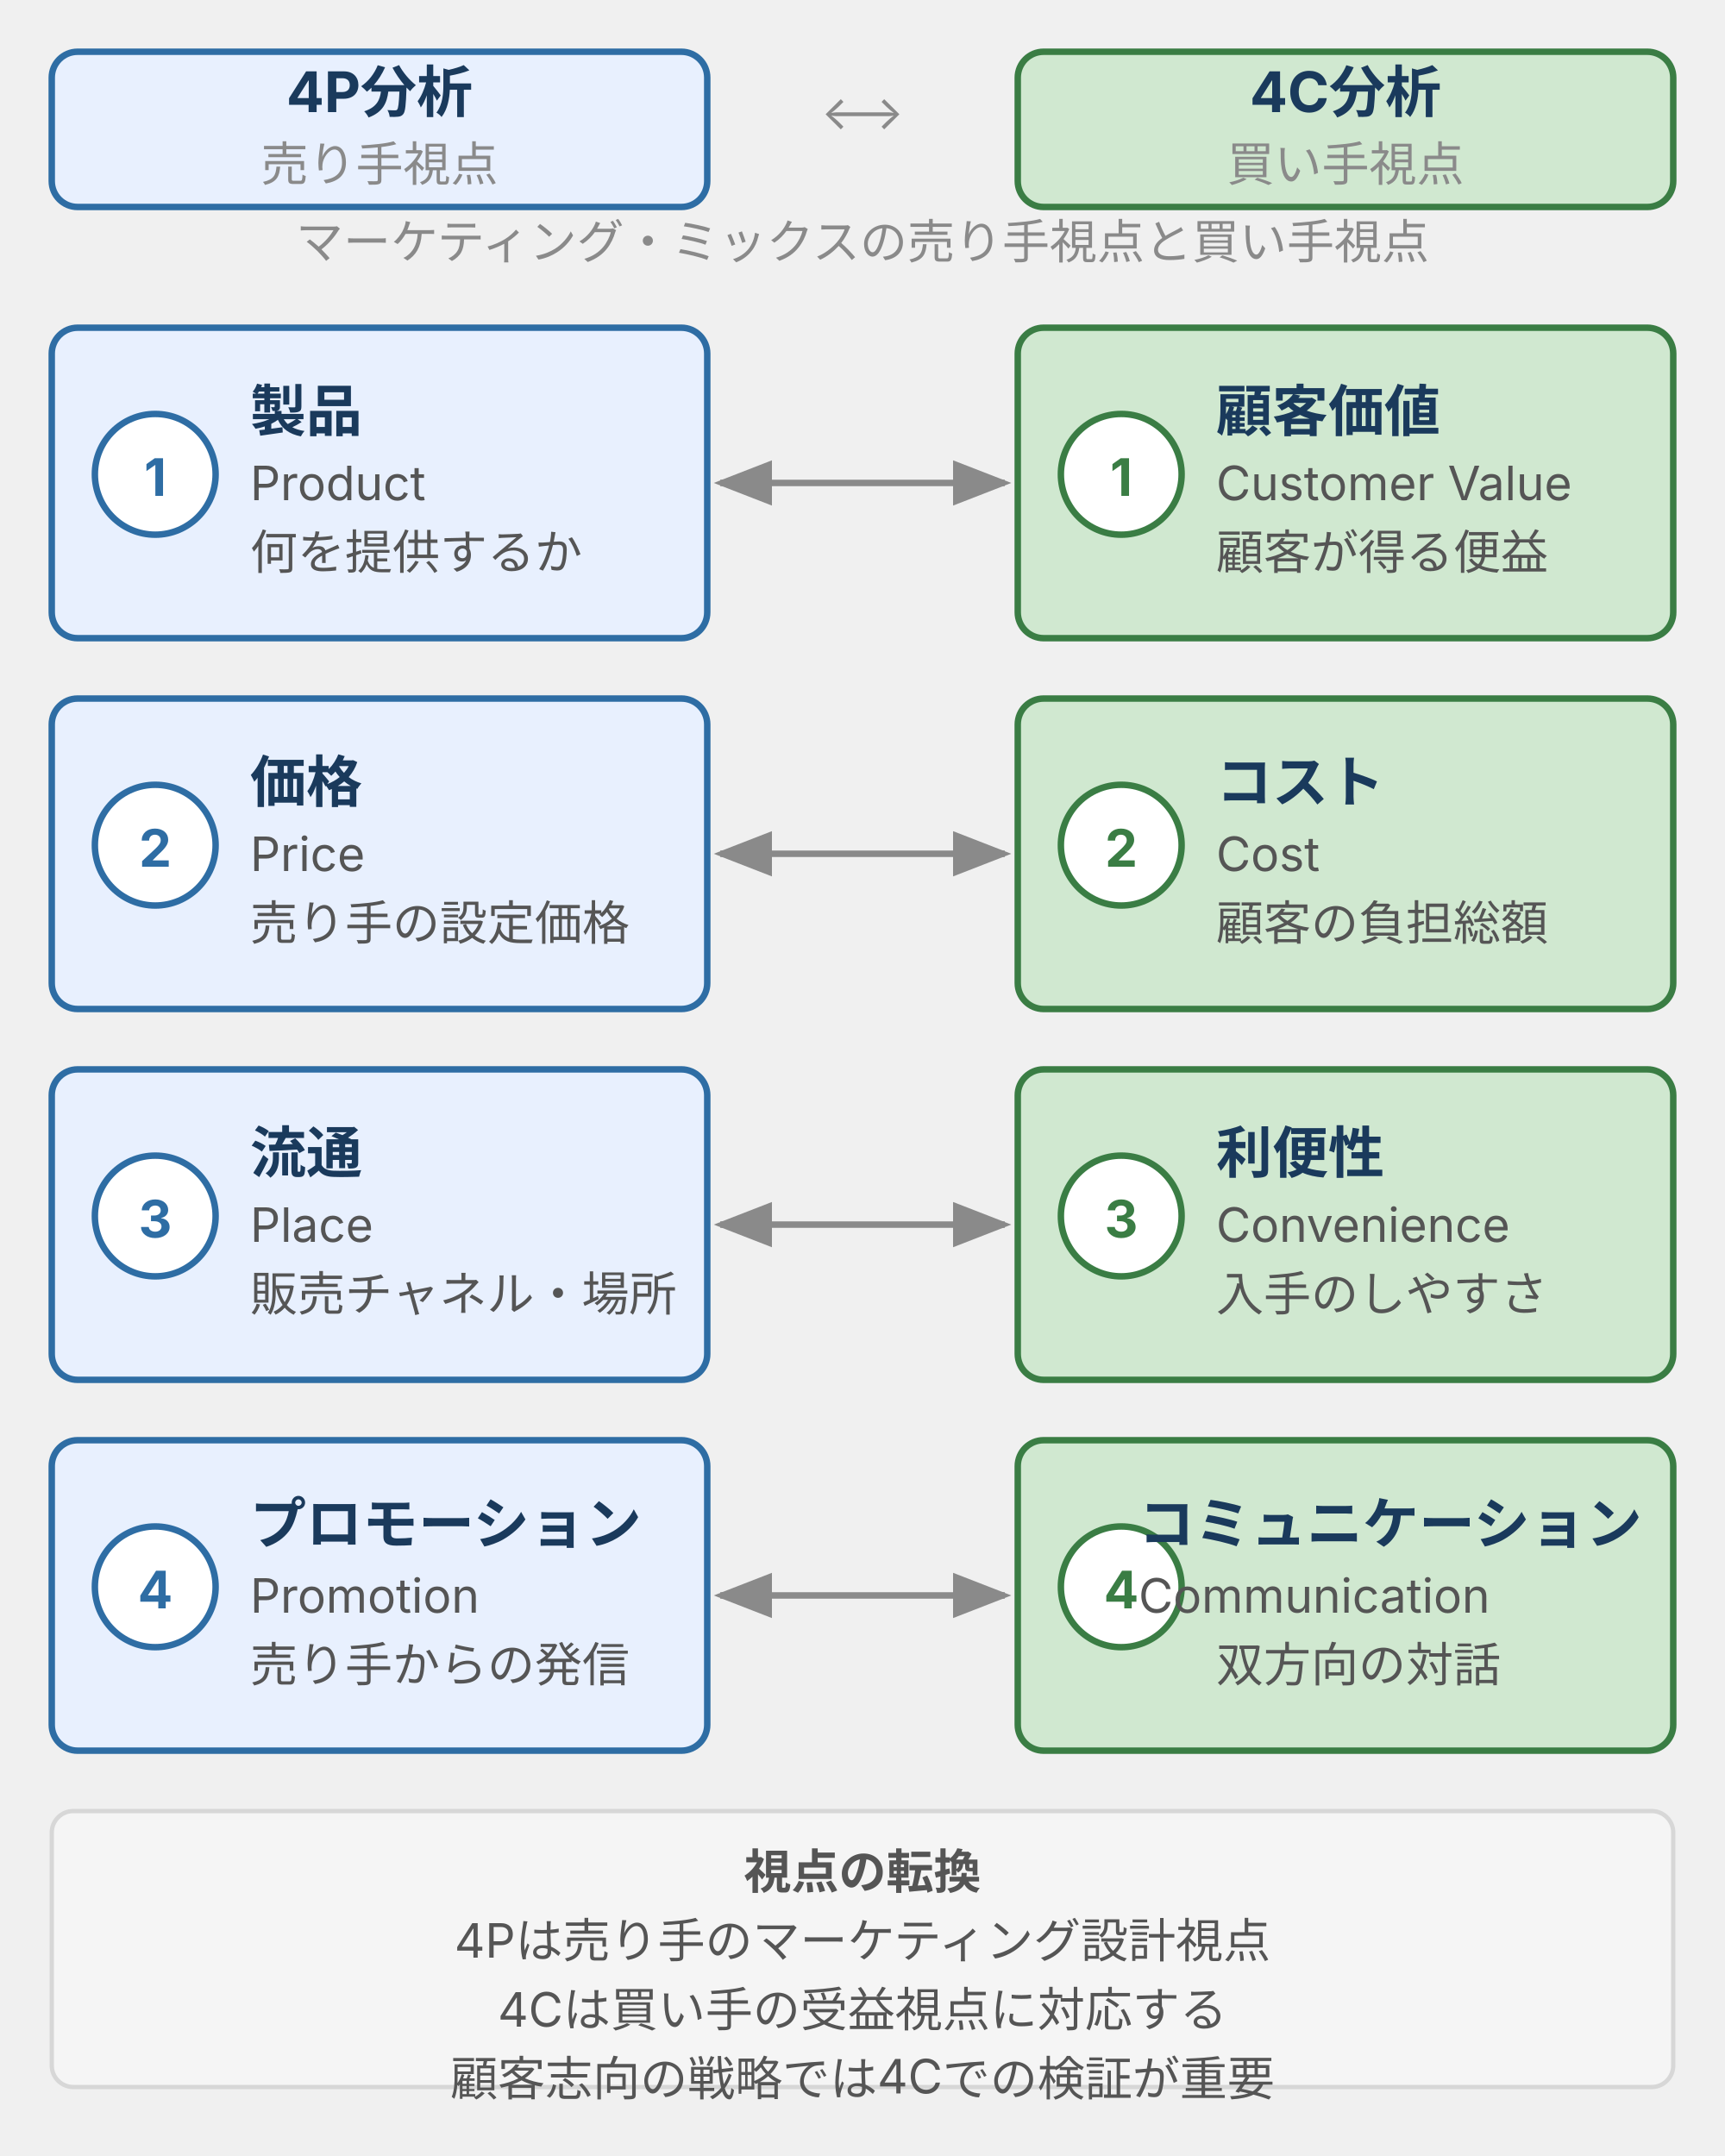
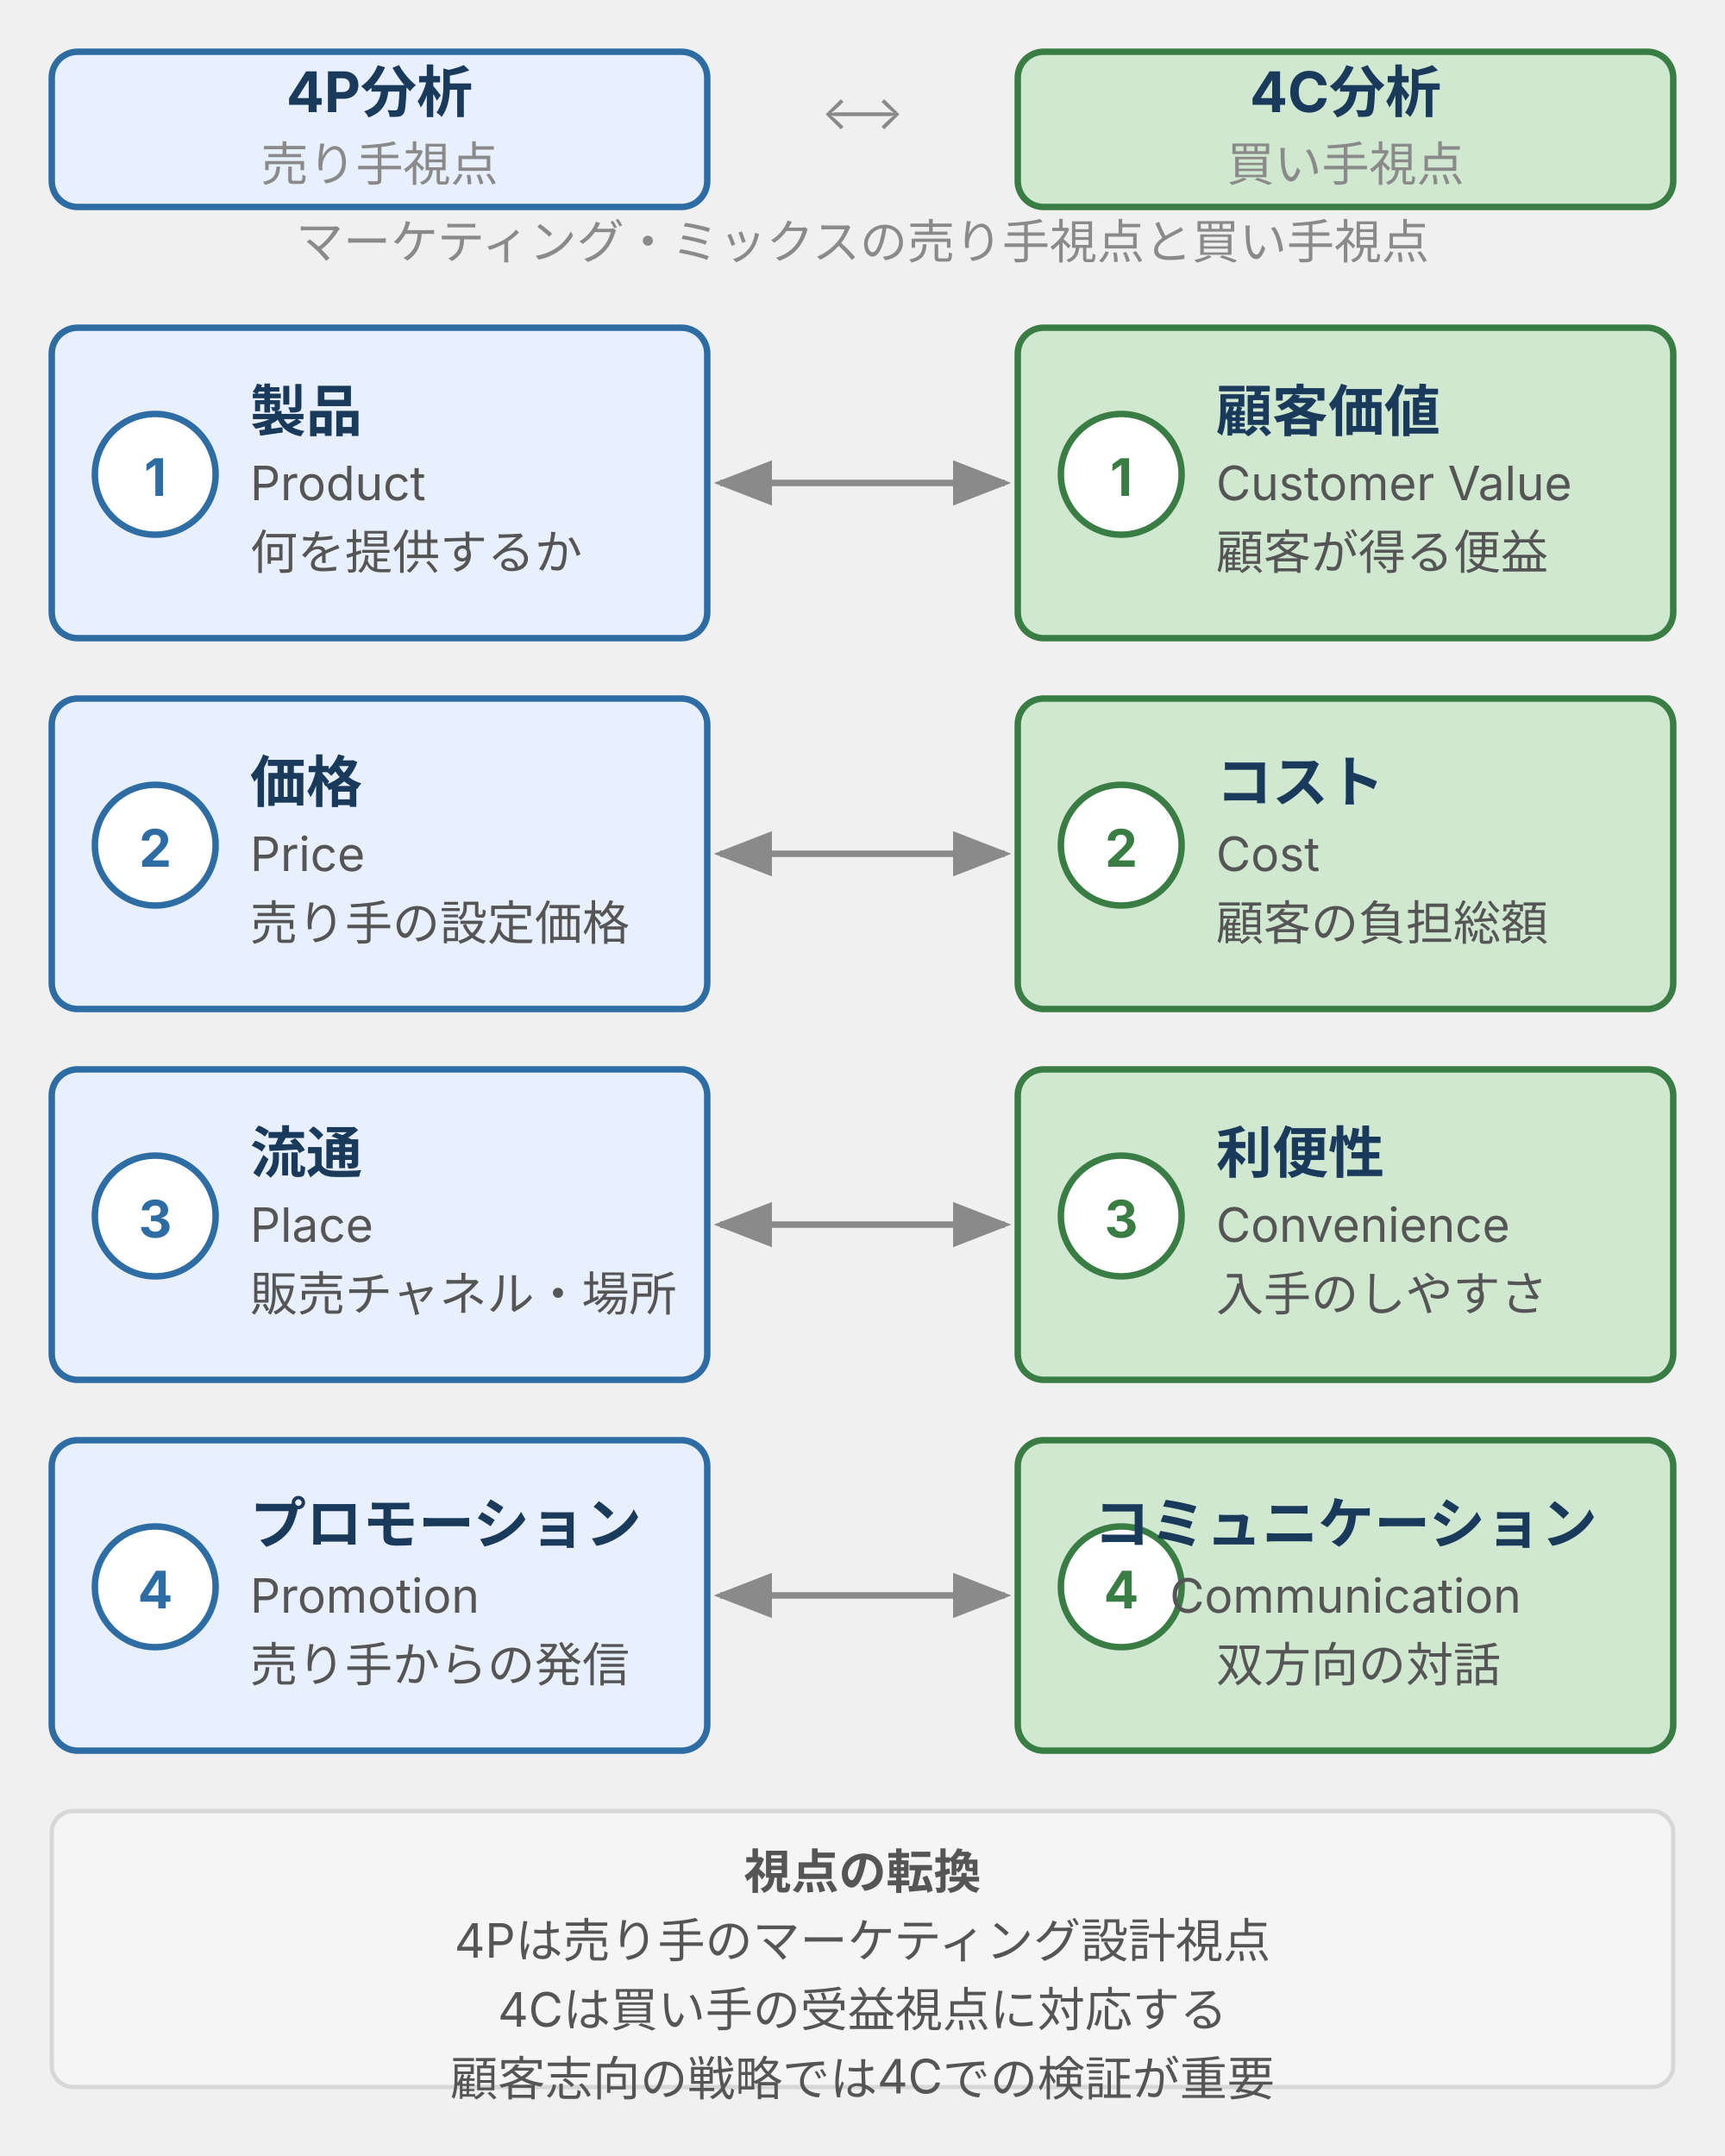
<svg xmlns="http://www.w3.org/2000/svg" viewBox="0 0 400 500" style="max-width:400px;width:100%" width="400" height="500" role="img" aria-label="4P分析（売り手視点）と4C分析（買い手視点）の4要素対応関係を2カラムで並べた図">
  <defs>
    <style>
      text { font-family: Inter, "Noto Sans JP", "Hiragino Kaku Gothic ProN", sans-serif; }
      .t-col    { font-size: 13px; font-weight: bold; fill: #1a3a5c; }
      .t-sub    { font-size: 11px; fill: #8a8a8a; }
      .t-main   { font-size: 13px; font-weight: bold; fill: #1a3a5c; }
      .t-en     { font-size: 11px; fill: #555; }
      .t-note   { font-size: 11px; fill: #555; }
      .box-brand    { fill: #e8f0fe; stroke: #2e6da4; stroke-width: 1.5; }
      .badge-brand  { fill: #ffffff; stroke: #2e6da4; stroke-width: 1.5; }
      .box-positive    { fill: #d0e8d0; stroke: #3a7d44; stroke-width: 1.5; }
      .badge-positive  { fill: #ffffff; stroke: #3a7d44; stroke-width: 1.5; }
    </style>
    <marker id="arrow-r" markerWidth="9" markerHeight="7" refX="8" refY="3.5" orient="auto">
      <polygon points="0,0 9,3.5 0,7" fill="#8a8a8a" />
    </marker>
    <marker id="arrow-l" markerWidth="9" markerHeight="7" refX="1" refY="3.5" orient="auto">
      <polygon points="9,0 0,3.5 9,7" fill="#8a8a8a" />
    </marker>
  </defs>
  <rect class="box-brand" x="12" y="12" width="152" height="36" rx="6" />
  <text class="t-col" x="88" y="26" text-anchor="middle">4P分析</text>
  <text class="t-sub" x="88" y="42" text-anchor="middle">売り手視点</text>
  <text class="t-sub" x="200" y="30" text-anchor="middle">⟷</text>
  <rect class="box-positive" x="236" y="12" width="152" height="36" rx="6" />
  <text class="t-col" x="312" y="26" text-anchor="middle">4C分析</text>
  <text class="t-sub" x="312" y="42" text-anchor="middle">買い手視点</text>
  <text class="t-sub" x="200" y="60" text-anchor="middle">マーケティング・ミックスの売り手視点と買い手視点</text>
  <rect class="box-brand" x="12" y="76" width="152" height="72" rx="6" />
  <circle class="badge-brand" cx="36" cy="110" r="14" />
  <text style="font-size:12px;font-weight:bold;fill:#2e6da4" x="36" y="115" text-anchor="middle">1</text>
  <text class="t-main" x="58" y="100">製品</text>
  <text class="t-en" x="58" y="116">Product</text>
  <text class="t-note" x="58" y="132">何を提供するか</text>
  <line x1="167" y1="112" x2="233" y2="112" stroke="#8a8a8a" stroke-width="1.5" marker-start="url(#arrow-l)" marker-end="url(#arrow-r)" />
  <rect class="box-positive" x="236" y="76" width="152" height="72" rx="6" />
  <circle class="badge-positive" cx="260" cy="110" r="14" />
  <text style="font-size:12px;font-weight:bold;fill:#3a7d44" x="260" y="115" text-anchor="middle">1</text>
  <text class="t-main" x="282" y="100">顧客価値</text>
  <text class="t-en" x="282" y="116">Customer Value</text>
  <text class="t-note" x="282" y="132">顧客が得る便益</text>
  <rect class="box-brand" x="12" y="162" width="152" height="72" rx="6" />
  <circle class="badge-brand" cx="36" cy="196" r="14" />
  <text style="font-size:12px;font-weight:bold;fill:#2e6da4" x="36" y="201" text-anchor="middle">2</text>
  <text class="t-main" x="58" y="186">価格</text>
  <text class="t-en" x="58" y="202">Price</text>
  <text class="t-note" x="58" y="218">売り手の設定価格</text>
  <line x1="167" y1="198" x2="233" y2="198" stroke="#8a8a8a" stroke-width="1.5" marker-start="url(#arrow-l)" marker-end="url(#arrow-r)" />
  <rect class="box-positive" x="236" y="162" width="152" height="72" rx="6" />
  <circle class="badge-positive" cx="260" cy="196" r="14" />
  <text style="font-size:12px;font-weight:bold;fill:#3a7d44" x="260" y="201" text-anchor="middle">2</text>
  <text class="t-main" x="282" y="186">コスト</text>
  <text class="t-en" x="282" y="202">Cost</text>
  <text class="t-note" x="282" y="218">顧客の負担総額</text>
  <rect class="box-brand" x="12" y="248" width="152" height="72" rx="6" />
  <circle class="badge-brand" cx="36" cy="282" r="14" />
  <text style="font-size:12px;font-weight:bold;fill:#2e6da4" x="36" y="287" text-anchor="middle">3</text>
  <text class="t-main" x="58" y="272">流通</text>
  <text class="t-en" x="58" y="288">Place</text>
  <text class="t-note" x="58" y="304">販売チャネル・場所</text>
  <line x1="167" y1="284" x2="233" y2="284" stroke="#8a8a8a" stroke-width="1.5" marker-start="url(#arrow-l)" marker-end="url(#arrow-r)" />
  <rect class="box-positive" x="236" y="248" width="152" height="72" rx="6" />
  <circle class="badge-positive" cx="260" cy="282" r="14" />
  <text style="font-size:12px;font-weight:bold;fill:#3a7d44" x="260" y="287" text-anchor="middle">3</text>
  <text class="t-main" x="282" y="272">利便性</text>
  <text class="t-en" x="282" y="288">Convenience</text>
  <text class="t-note" x="282" y="304">入手のしやすさ</text>
  <rect class="box-brand" x="12" y="334" width="152" height="72" rx="6" />
  <circle class="badge-brand" cx="36" cy="368" r="14" />
  <text style="font-size:12px;font-weight:bold;fill:#2e6da4" x="36" y="373" text-anchor="middle">4</text>
  <text class="t-main" x="58" y="358">プロモーション</text>
  <text class="t-en" x="58" y="374">Promotion</text>
  <text class="t-note" x="58" y="390">売り手からの発信</text>
  <line x1="167" y1="370" x2="233" y2="370" stroke="#8a8a8a" stroke-width="1.5" marker-start="url(#arrow-l)" marker-end="url(#arrow-r)" />
  <rect class="box-positive" x="236" y="334" width="152" height="72" rx="6" />
  <circle class="badge-positive" cx="260" cy="368" r="14" />
  <text style="font-size:12px;font-weight:bold;fill:#3a7d44" x="260" y="373" text-anchor="middle">4</text>
-   <text class="t-main" x="264" y="358">コミュニケーション</text>
-   <text class="t-en" x="264" y="374">Communication</text>
+   <text class="t-main" x="312" y="358" text-anchor="middle">コミュニケーション</text>
+   <text class="t-en" x="312" y="374" text-anchor="middle">Communication</text>
  <text class="t-note" x="282" y="390">双方向の対話</text>
  <rect x="12" y="420" width="376" height="64" rx="5" fill="#f5f5f5" stroke="#d7d7d7" stroke-width="1" />
  <text class="t-note" x="200" y="438" text-anchor="middle" font-weight="bold" fill="#1a3a5c">視点の転換</text>
  <text class="t-note" x="200" y="454" text-anchor="middle">4Pは売り手のマーケティング設計視点</text>
  <text class="t-note" x="200" y="470" text-anchor="middle">4Cは買い手の受益視点に対応する</text>
  <text class="t-note" x="200" y="486" text-anchor="middle">顧客志向の戦略では4Cでの検証が重要</text>
</svg>
